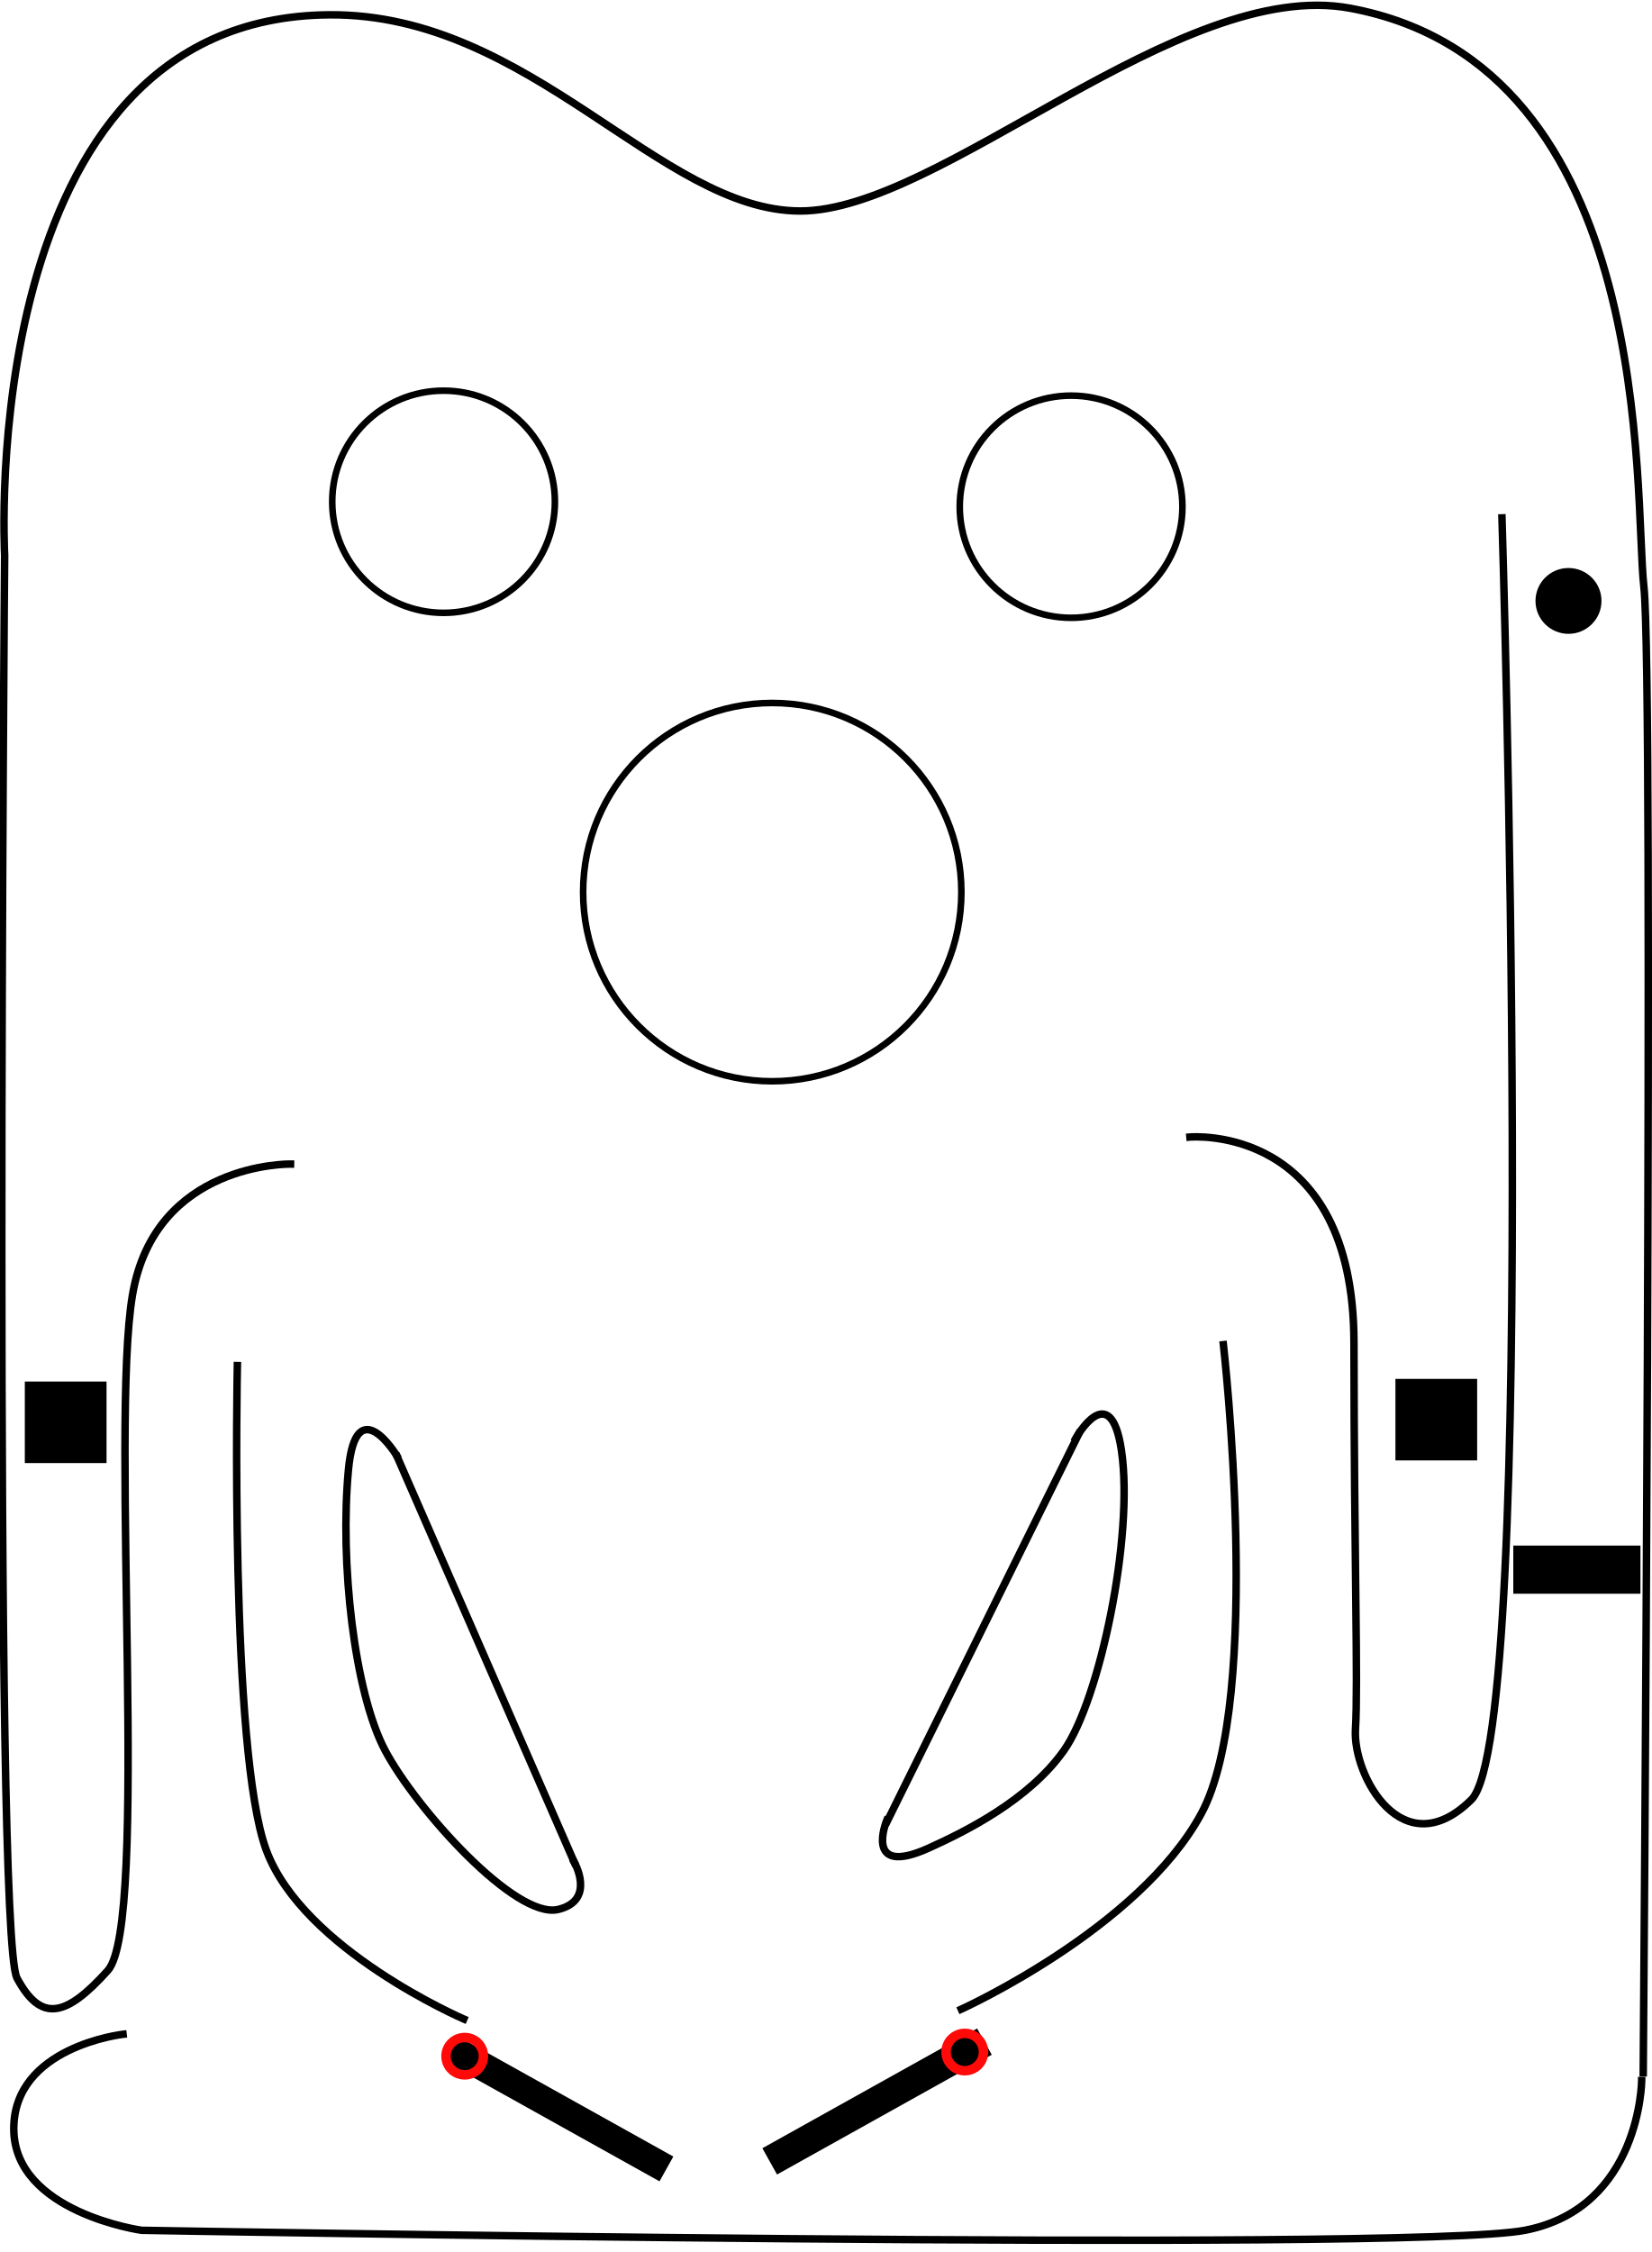
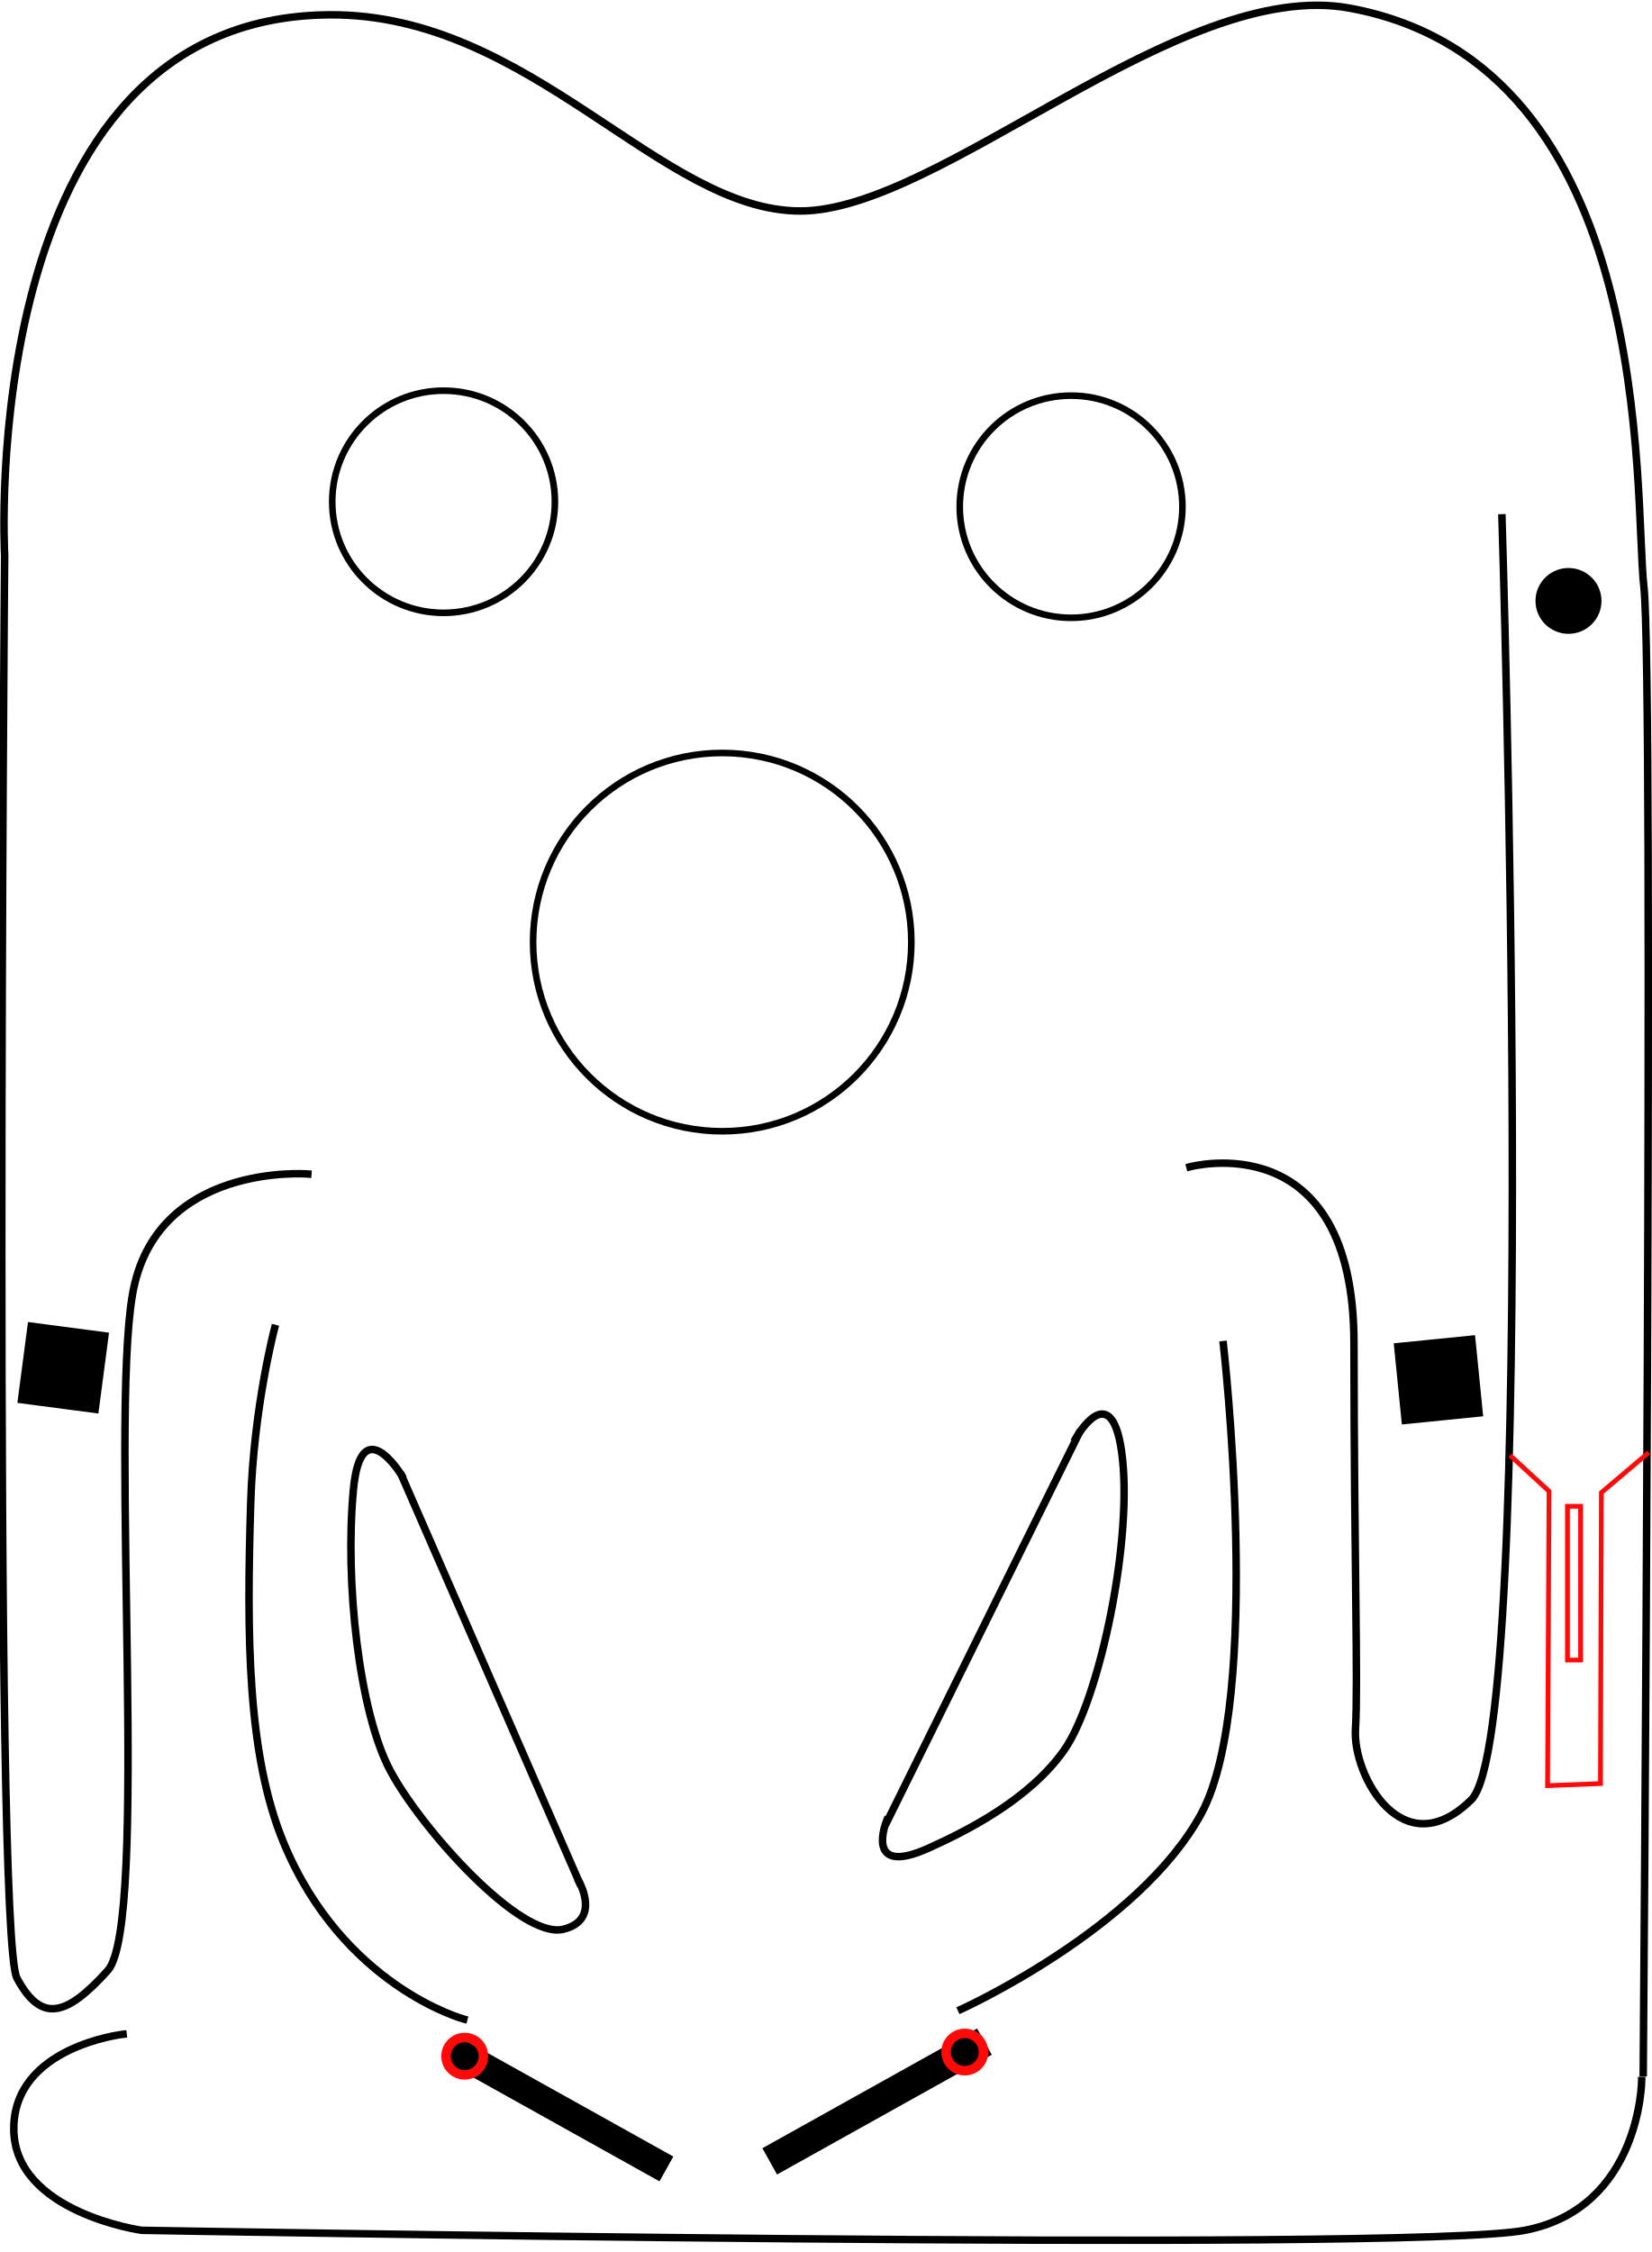
<svg xmlns="http://www.w3.org/2000/svg" width="66" height="90" viewBox="0 0 66 90" version="1.1" id="svg5">
  <defs id="defs2" />
  <g id="layer1" transform="matrix(2.966585,0,0,2.959753,0.2396005,0.3403106)" style="stroke-width:0.337">
-     <path style="fill:none;stroke:#000000;stroke-width:0.101;stroke-linecap:square;stroke-miterlimit:4;stroke-dasharray:none;stroke-opacity:1" d="m 3.833,15.603 c 0,0 -1.824,-0.031 -2.129,1.767 -0.305,1.798 0.233,8.493 -0.333,9.123 -0.566,0.63 -0.9,0.704 -1.223,0.101 C -0.176,25.991 -0.018,7.382 -0.018,7.382 c 0,0 -0.413,-7.263 4.374,-7.297 2.715,-0.02 4.458,2.647 6.343,2.649 1.89,0.002 5.113,-3.166 7.409,-2.738 4.154,0.775 3.82,6.583 3.958,7.815 0.138,1.232 -0.009,20.062 -0.009,20.062" id="path1097" />
-     <path style="fill:none;stroke:#000000;stroke-width:0.101;stroke-linecap:square;stroke-miterlimit:4;stroke-dasharray:none;stroke-opacity:1" d="m 20.154,6.878 c 0,0 0.508,16.398 -0.413,17.308 -0.92,0.91 -1.599,-0.321 -1.561,-0.952 C 18.218,22.603 18.162,20.993 18.16,18.017 18.158,15.041 15.95,15.238 15.95,15.238" id="path3273-8" />
+     <path style="fill:none;stroke:#000000;stroke-width:0.101;stroke-linecap:square;stroke-miterlimit:4;stroke-dasharray:none;stroke-opacity:1" d="m 4.066,15.737 c 0,0 -2.058,-0.165 -2.363,1.633 -0.305,1.798 0.233,8.493 -0.333,9.123 -0.566,0.63 -0.9,0.704 -1.223,0.101 C -0.176,25.991 -0.018,7.382 -0.018,7.382 c 0,0 -0.413,-7.263 4.374,-7.297 2.715,-0.02 4.458,2.647 6.343,2.649 1.89,0.002 5.113,-3.166 7.409,-2.738 4.154,0.775 3.82,6.583 3.958,7.815 0.138,1.232 -0.009,20.062 -0.009,20.062" id="path1097" />
+     <path style="fill:none;stroke:#000000;stroke-width:0.101;stroke-linecap:square;stroke-miterlimit:4;stroke-dasharray:none;stroke-opacity:1" d="m 20.154,6.878 c 0,0 0.508,16.398 -0.413,17.308 -0.92,0.91 -1.599,-0.321 -1.561,-0.952 C 18.218,22.603 18.162,20.993 18.16,18.017 18.158,15.041 15.95,15.64 15.95,15.64" id="path3273-8" />
    <path style="fill:none;stroke:#000000;stroke-width:0.101;stroke-linecap:square;stroke-miterlimit:4;stroke-dasharray:none;stroke-opacity:1" d="m 1.577,27.353 c 0,0 -1.483,0.168 -1.472,1.287 C 0.117,29.759 1.827,30 1.827,30 c 0,0 17.076,0.303 18.636,0 1.56,-0.303 1.573,-2.022 1.573,-2.022" id="path3770" />
-     <path style="fill:none;stroke:#000000;stroke-width:0.101;stroke-linecap:square" d="m 3.117,18.324 c 0,0 -0.107,5.201 0.39,6.544 0.497,1.344 2.66,2.279 2.66,2.279" id="path1179" />
-     <path style="fill:none;stroke:#000000;stroke-width:0.101;stroke-linecap:square" d="m 5.261,19.535 c 0,0 -0.544,-0.893 -0.647,0.189 -0.119,1.256 0.078,3.012 0.493,3.796 0.414,0.784 1.758,2.289 2.335,2.147 0.509,-0.125 0.213,-0.639 0.213,-0.639" id="path1179-2" />
+     <path style="fill:none;stroke:#000000;stroke-width:0.101;stroke-linecap:square" d="m 3.618,17.822 c 0,0 -0.282,1.067 -0.321,2.35 -0.055,1.802 -0.048,3.406 0.444,4.596 0.802,1.939 2.426,2.38 2.426,2.38" id="path1179" />
+     <path style="fill:none;stroke:#000000;stroke-width:0.101;stroke-linecap:square" d="m 5.328,19.803 c 0,0 -0.544,-0.893 -0.647,0.189 -0.119,1.256 0.078,3.012 0.493,3.796 0.414,0.784 1.758,2.289 2.335,2.147 0.509,-0.125 0.213,-0.639 0.213,-0.639" id="path1179-2" />
    <path style="fill:none;stroke:#000000;stroke-width:0.101;stroke-linecap:square" d="m 12.87,27.014 c 0,0 2.392,-1.085 3.233,-2.64 0.841,-1.556 0.298,-6.332 0.298,-6.332" id="path1181" />
    <path style="fill:none;stroke:#000000;stroke-width:0.101;stroke-linecap:square" d="m 11.865,24.467 c 0,0 -0.321,0.774 0.566,0.372 0.49,-0.222 1.347,-0.646 1.822,-1.319 0.48,-0.68 0.944,-2.888 0.775,-4.046 -0.147,-1.007 -0.616,-0.168 -0.616,-0.168" id="path1181-2" />
-     <path style="fill:none;stroke:#000000;stroke-width:0.101;stroke-linecap:square" d="m 5.27,19.554 2.385,5.475" id="path1235" />
+     <path style="fill:none;stroke:#000000;stroke-width:0.101;stroke-linecap:square" d="M 5.336,19.822 7.721,25.296" id="path1235" />
    <path style="fill:none;stroke:#000000;stroke-width:0.101;stroke-linecap:square" d="m 11.87,24.481 2.582,-5.235" id="path1237" />
-     <ellipse style="fill:none;fill-rule:evenodd;stroke:#000000;stroke-width:0.089;stroke-opacity:1" id="path1443-2-1" cy="11.931" cx="10.323" rx="2.548" ry="2.554" />
+     <ellipse style="fill:none;fill-rule:evenodd;stroke:#000000;stroke-width:0.089;stroke-opacity:1" id="path1443-2-1" cy="12.606" cx="9.649" rx="2.548" ry="2.554" />
    <circle style="fill:none;fill-rule:evenodd;stroke:#000000;stroke-width:0.089;stroke-opacity:1" id="path1443-2-1-3" cx="14.349" cy="6.727" r="1.5" />
    <circle style="fill:none;fill-rule:evenodd;stroke:#000000;stroke-width:0.089;stroke-opacity:1" id="path1443-2-1-3-5" cx="5.895" cy="6.66" r="1.5" />
    <circle style="fill:#000000;fill-opacity:1;fill-rule:evenodd;stroke:#000000;stroke-width:0.089;stroke-opacity:1" id="path1443-2-1-3-5-2" cx="21.05" cy="7.999" r="0.4" />
-     <rect style="fill:#000000;fill-opacity:1;stroke:#000000;stroke-width:0.101;stroke-linecap:square;stroke-opacity:1" id="rect1372" width="1" height="1" x="18.769" y="18.554" />
-     <rect style="fill:#000000;fill-opacity:1;stroke:#000000;stroke-width:0.101;stroke-linecap:square;stroke-opacity:1" id="rect1372-7" width="1.612" height="0.549" x="20.357" y="20.805" />
-     <rect style="fill:#000000;fill-opacity:1;stroke:#000000;stroke-width:0.101;stroke-linecap:square;stroke-opacity:1" id="rect1372-9" width="1" height="1" x="0.304" y="18.59" />
+     <rect style="fill:#000000;fill-opacity:1;stroke:#000000;stroke-width:0.101;stroke-linecap:square;stroke-opacity:1" id="rect1372" width="1" height="1" x="16.857" y="19.855" transform="matrix(0.9949763,-0.100111,0.09965497,0.995022,0,0)" />
+     <rect style="fill:#000000;fill-opacity:1;stroke:#000000;stroke-width:0.101;stroke-linecap:square;stroke-opacity:1" id="rect1372-9" width="1" height="1" x="2.654" y="17.595" transform="matrix(0.9914078,0.1308074,-0.1302157,0.9914857,0,0)" />
    <rect style="fill:#000000;stroke:none;stroke-width:0.383;stroke-linecap:square" id="rect1713" width="3.314" height="0.383" x="18.645" y="20.93" transform="matrix(0.8728699,0.487953,-0.4862396,0.8738255,0,0)" />
    <rect style="fill:#000000;stroke:none;stroke-width:0.383;stroke-linecap:square" id="rect1713-0" width="3.314" height="0.406" x="1.83" y="30.191" transform="matrix(-0.8728699,0.487953,0.4862396,0.8738255,0,0)" />
    <ellipse style="fill:none;fill-rule:evenodd;stroke-width:0.128;stroke:#ff0909;stroke-opacity:1;stroke-miterlimit:4;stroke-dasharray:none" id="path951" cx="6.18" cy="27.649" rx="0.252" ry="0.252" />
    <ellipse style="fill:none;fill-rule:evenodd;stroke:#ff0909;stroke-width:0.128;stroke-miterlimit:4;stroke-dasharray:none;stroke-opacity:1" id="path951-7" cx="12.917" cy="27.593" rx="0.252" ry="0.252" />
+     <rect style="fill:none;stroke:#ff0909;stroke-width:0.064;stroke-linecap:square" id="rect1850" width="0.177" height="2.076" x="21.036" y="20.224" />
+     <path style="fill:none;stroke:#ff0909;stroke-width:0.064;stroke-linecap:square" d="m 20.287,19.558 0.501,0.463 -0.02,3.975 0.713,-0.028 0.012,-3.929 0.614,-0.521" id="path2696" />
  </g>
</svg>
